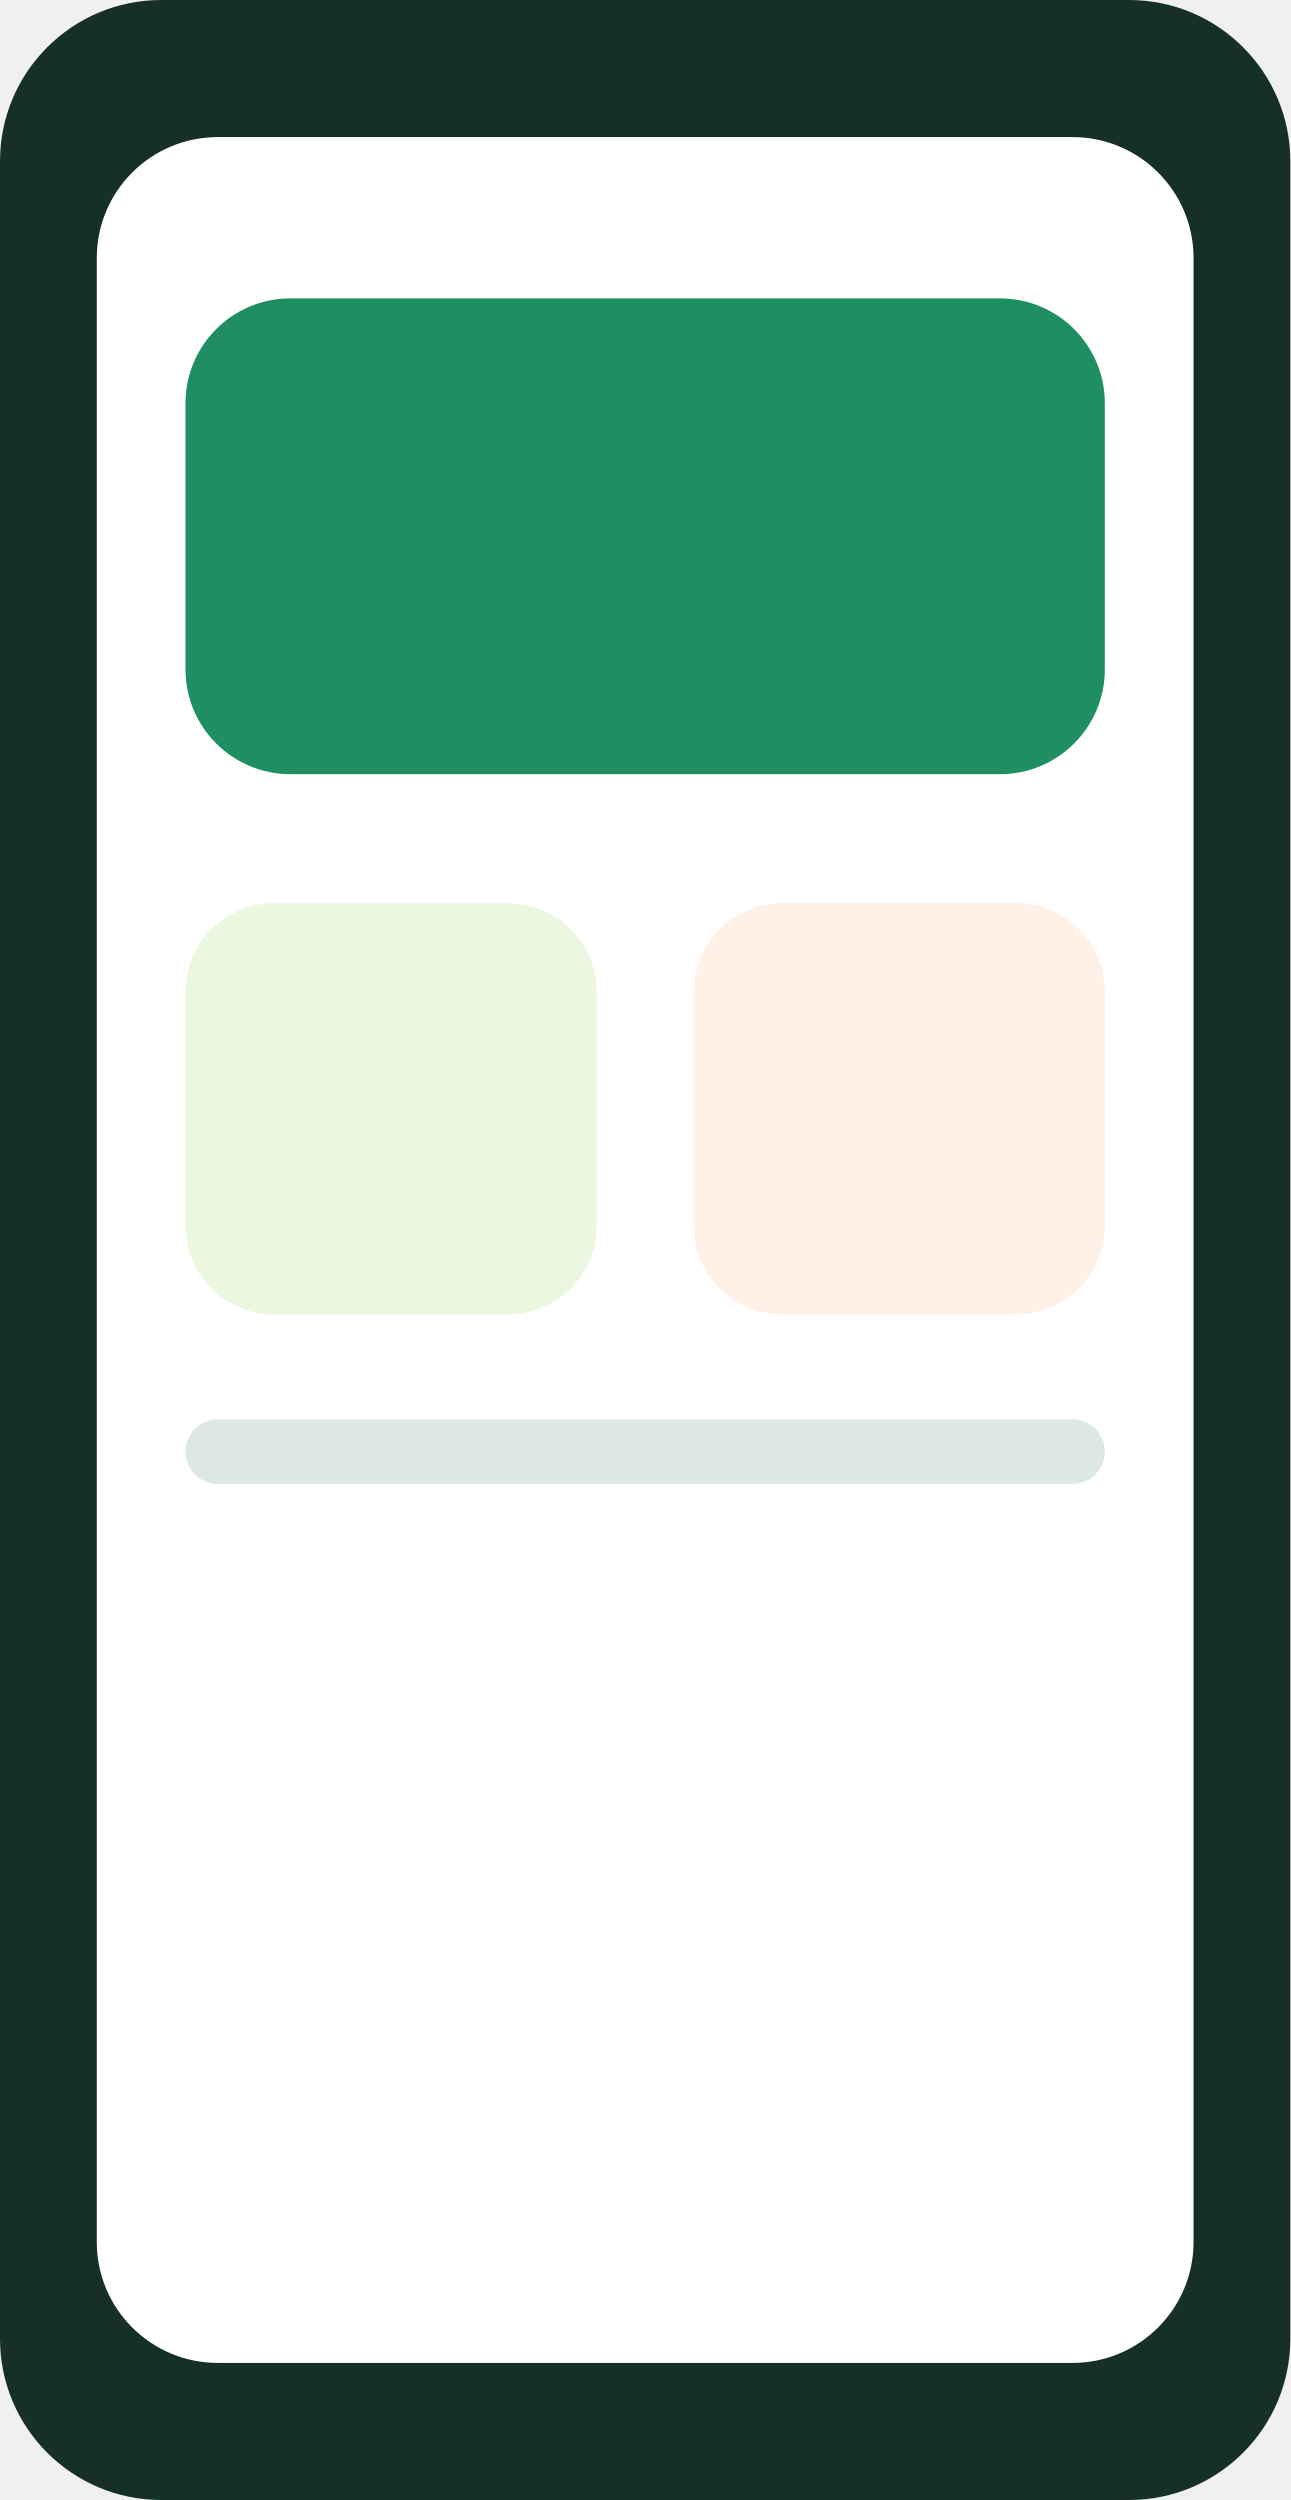
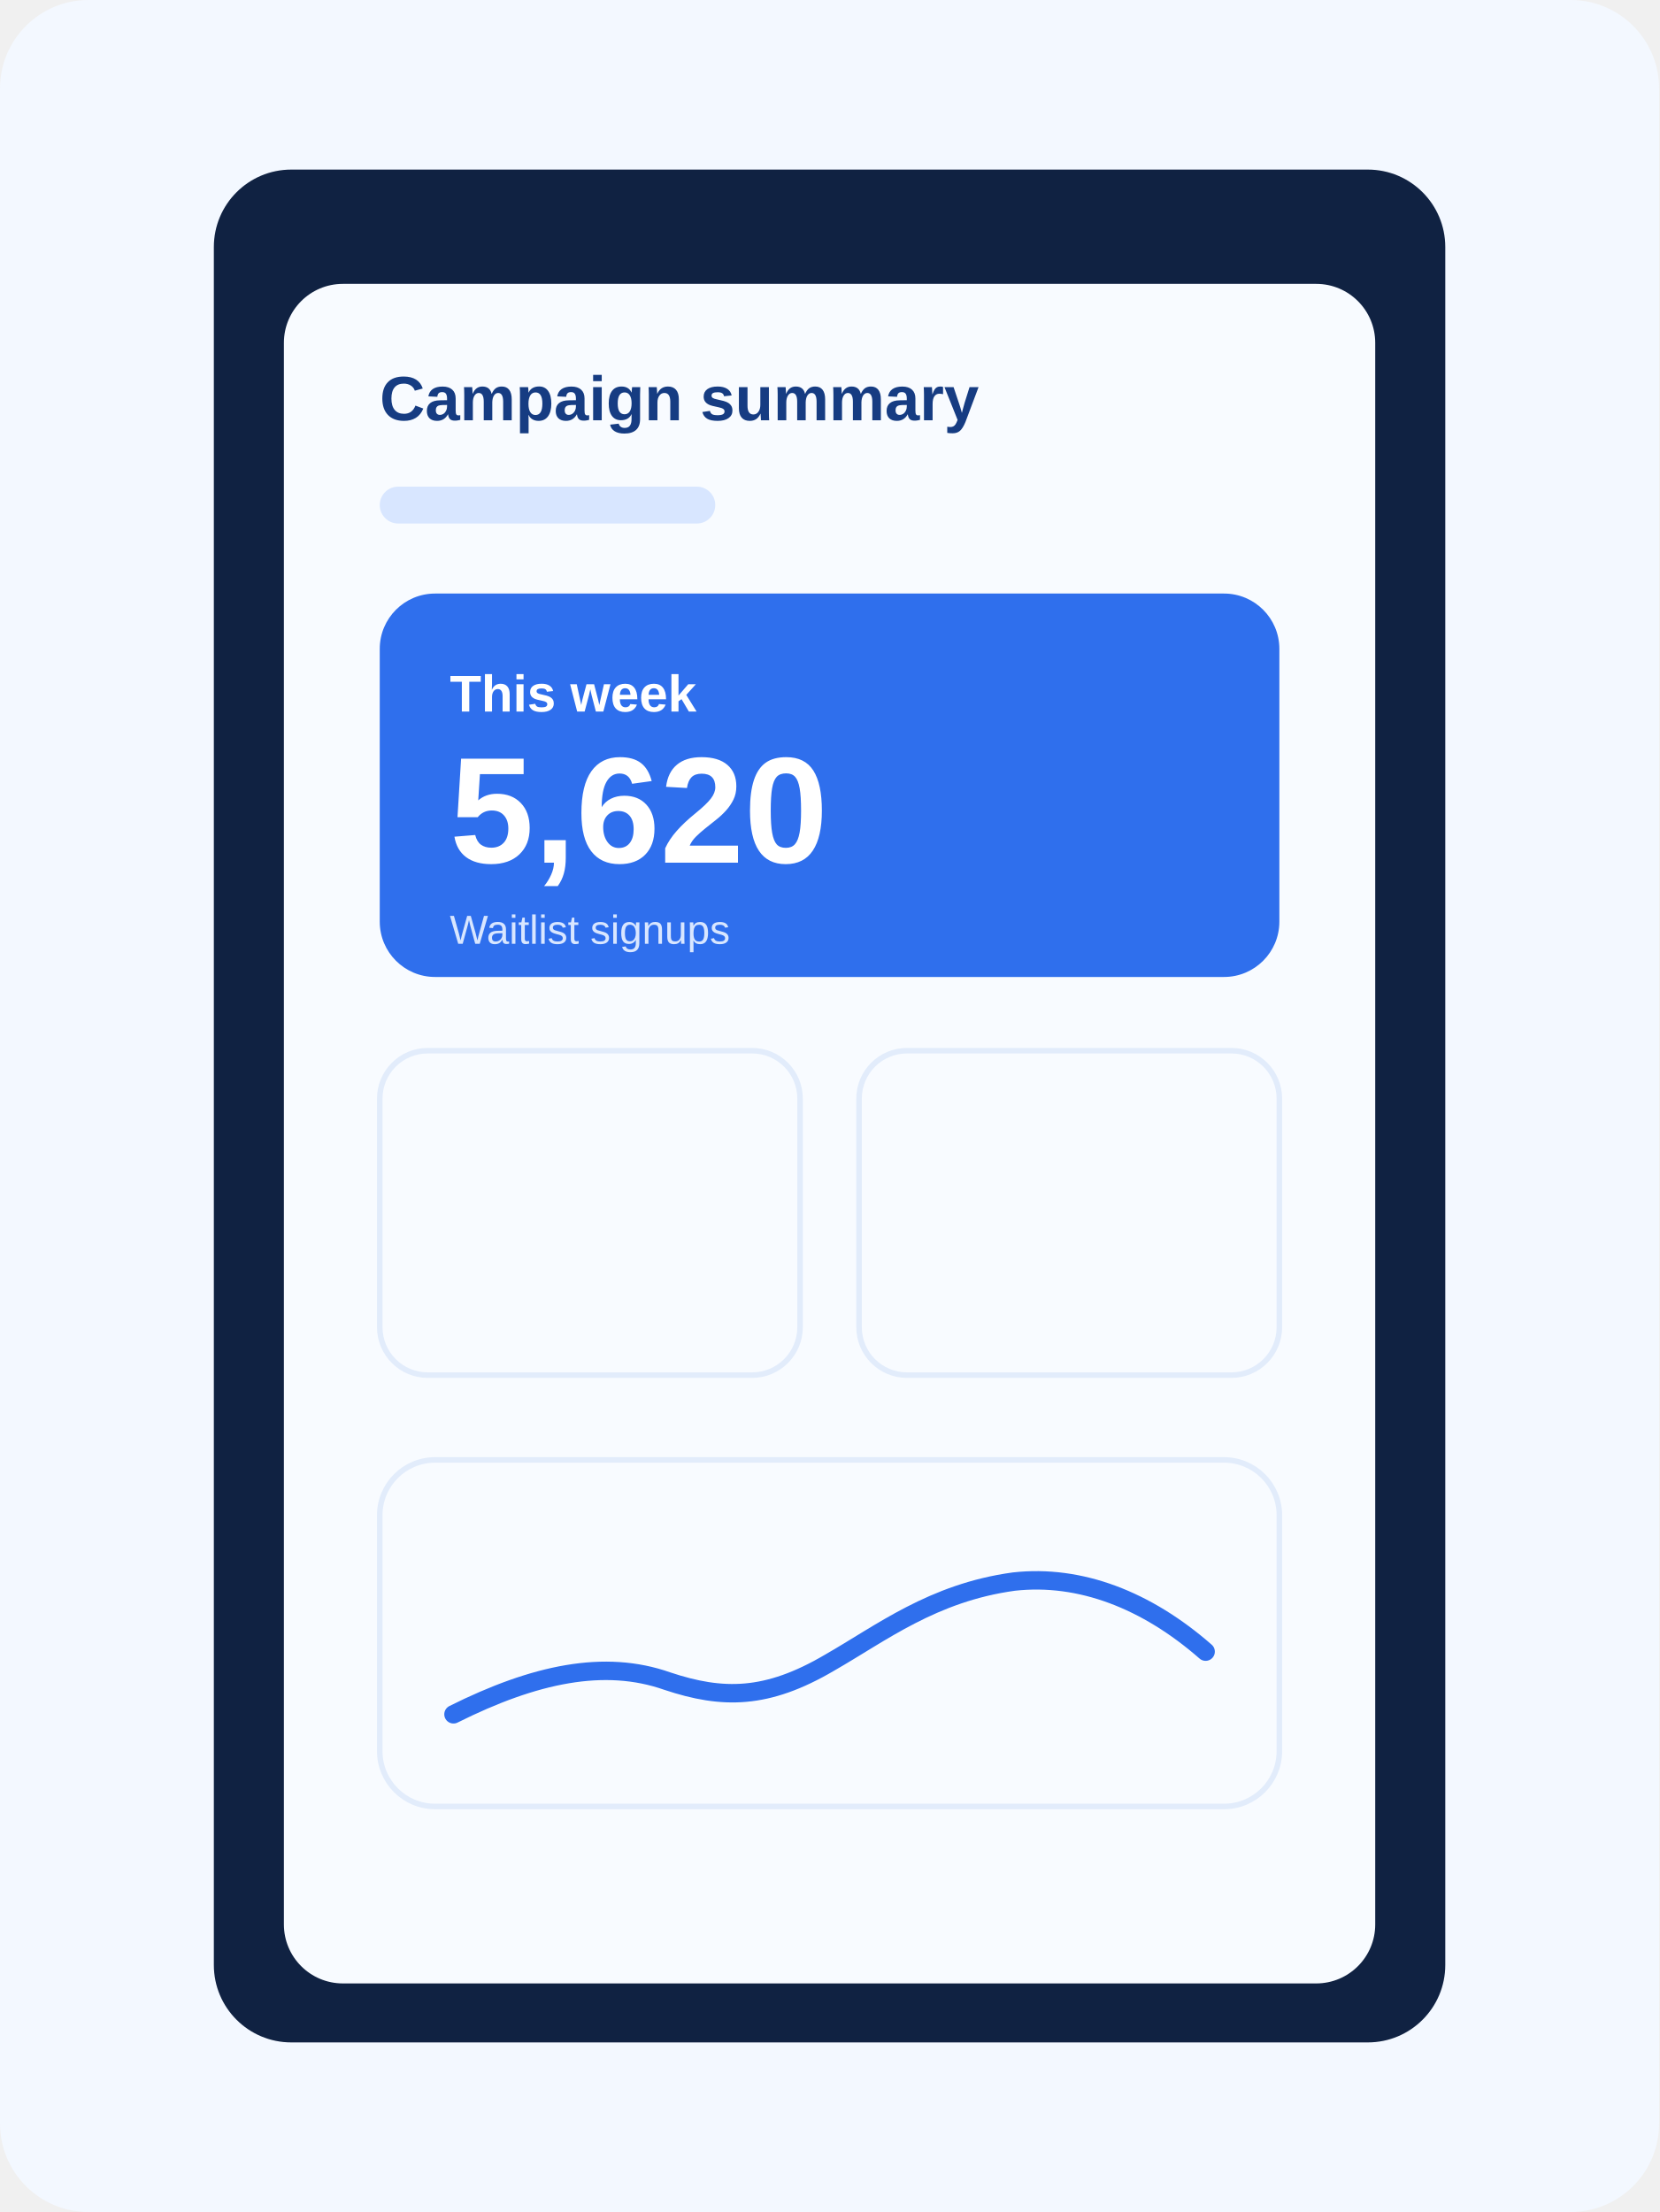
- <svg xmlns="http://www.w3.org/2000/svg" width="320" height="620" viewBox="0 0 320 620" fill="none">
-   <rect width="320" height="620" rx="40" fill="#163027" />
-   <rect x="24" y="34" width="272" height="552" rx="30" fill="#fff" />
-   <rect x="46" y="74" width="228" height="118" rx="26" fill="#1F8F63" />
-   <rect x="46" y="224" width="102" height="102" rx="22" fill="#ECF7DF" />
-   <rect x="172" y="224" width="102" height="102" rx="22" fill="#FFF0E8" />
-   <rect x="46" y="352" width="228" height="16" rx="8" fill="#DCE8E1" />
+ <svg xmlns="http://www.w3.org/2000/svg" width="900" height="1200" viewBox="0 0 900 1200" fill="none">
+   <rect width="900" height="1200" rx="48" fill="#F3F8FF" />
+   <rect x="116" y="92" width="668" height="1016" rx="42" fill="#102242" />
+   <rect x="154" y="154" width="592" height="922" rx="32" fill="#F8FBFF" />
+   <text x="206" y="228" fill="#163C82" font-family="Arial, sans-serif" font-size="34" font-weight="700">Campaign summary</text>
+   <rect x="206" y="264" width="182" height="20" rx="10" fill="#D8E6FF" />
+   <rect x="206" y="322" width="488" height="208" rx="30" fill="#2F6FED" />
+   <text x="244" y="386" fill="#fff" font-family="Arial, sans-serif" font-size="28" font-weight="700">This week</text>
+   <text x="244" y="468" fill="#fff" font-family="Arial, sans-serif" font-size="82" font-weight="700">5,620</text>
+   <text x="244" y="512" fill="#D8E6FF" font-family="Arial, sans-serif" font-size="22">Waitlist signups</text>
+   <rect x="206" y="570" width="228" height="176" rx="26" fill="#F8FBFF" stroke="#E2ECFB" stroke-width="3" />
+   <rect x="466" y="570" width="228" height="176" rx="26" fill="#F8FBFF" stroke="#E2ECFB" stroke-width="3" />
+   <rect x="206" y="792" width="488" height="188" rx="30" fill="#F8FBFF" stroke="#E2ECFB" stroke-width="3" />
+   <path d="M246 930c44-22 82-30 116-18 30 10 54 10 88-10 28-16 56-38 100-44 36-4 72 10 104 38" stroke="#2F6FED" stroke-width="10" stroke-linecap="round" />
</svg>
